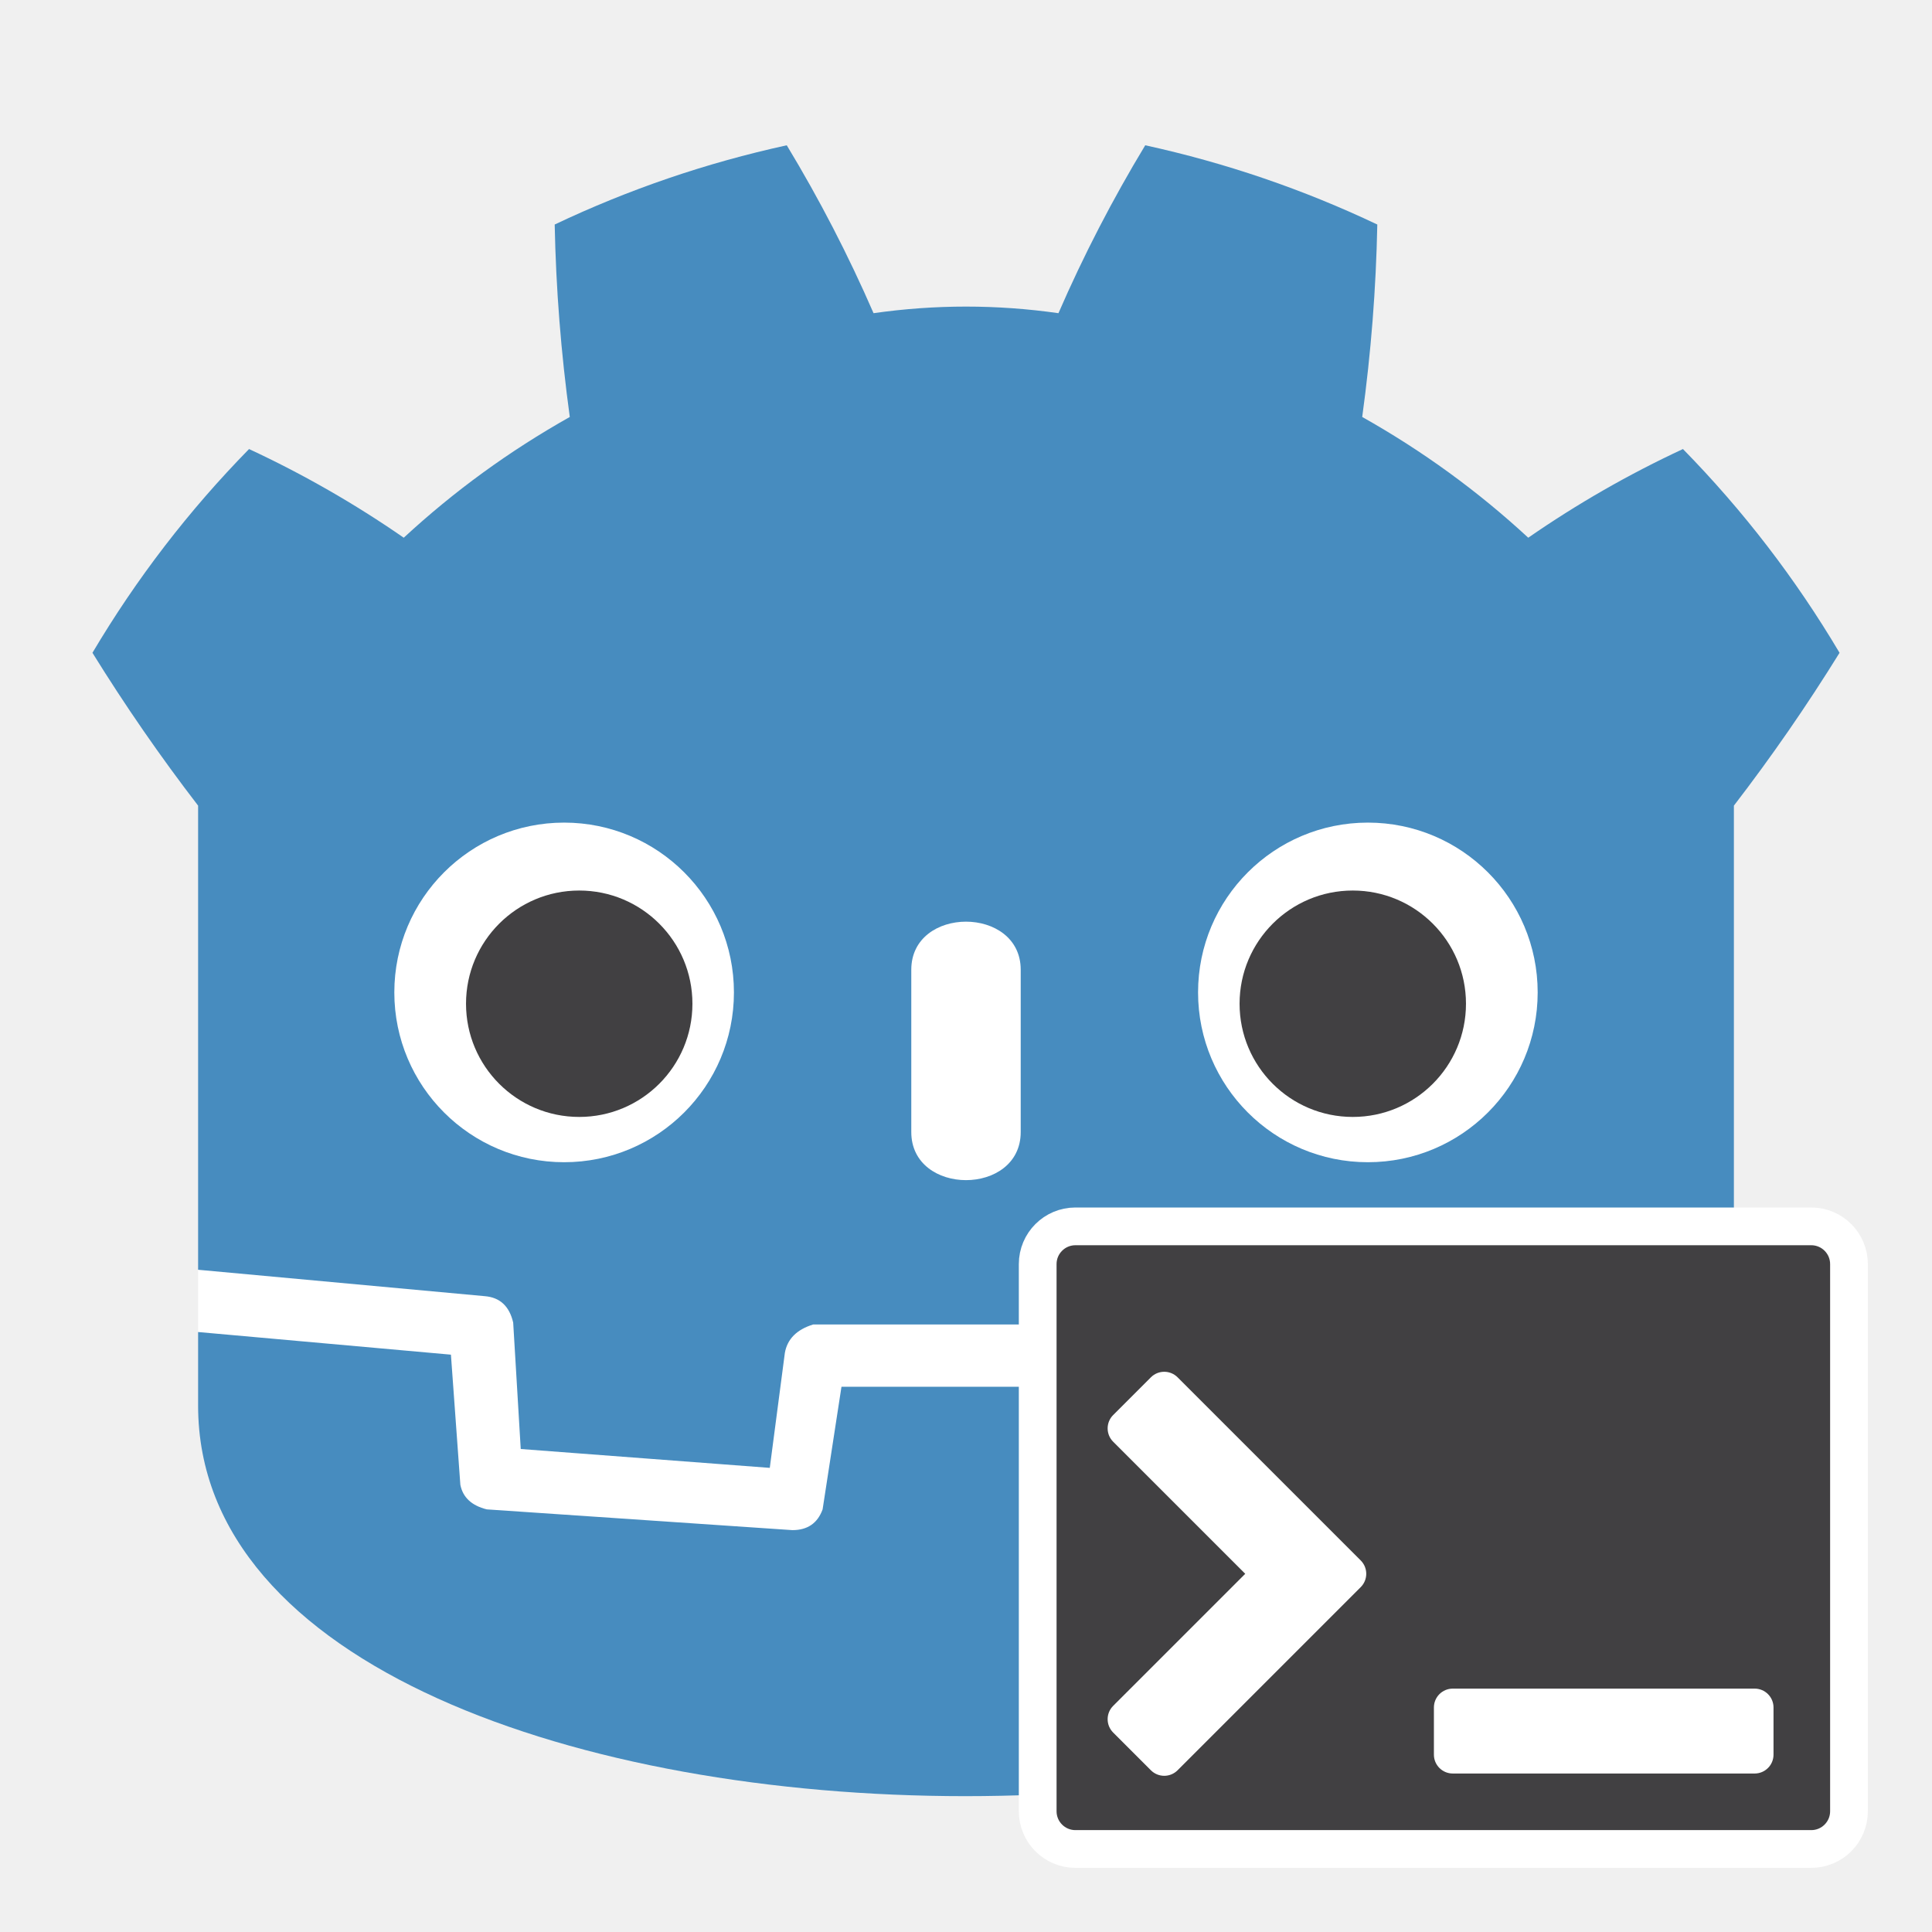
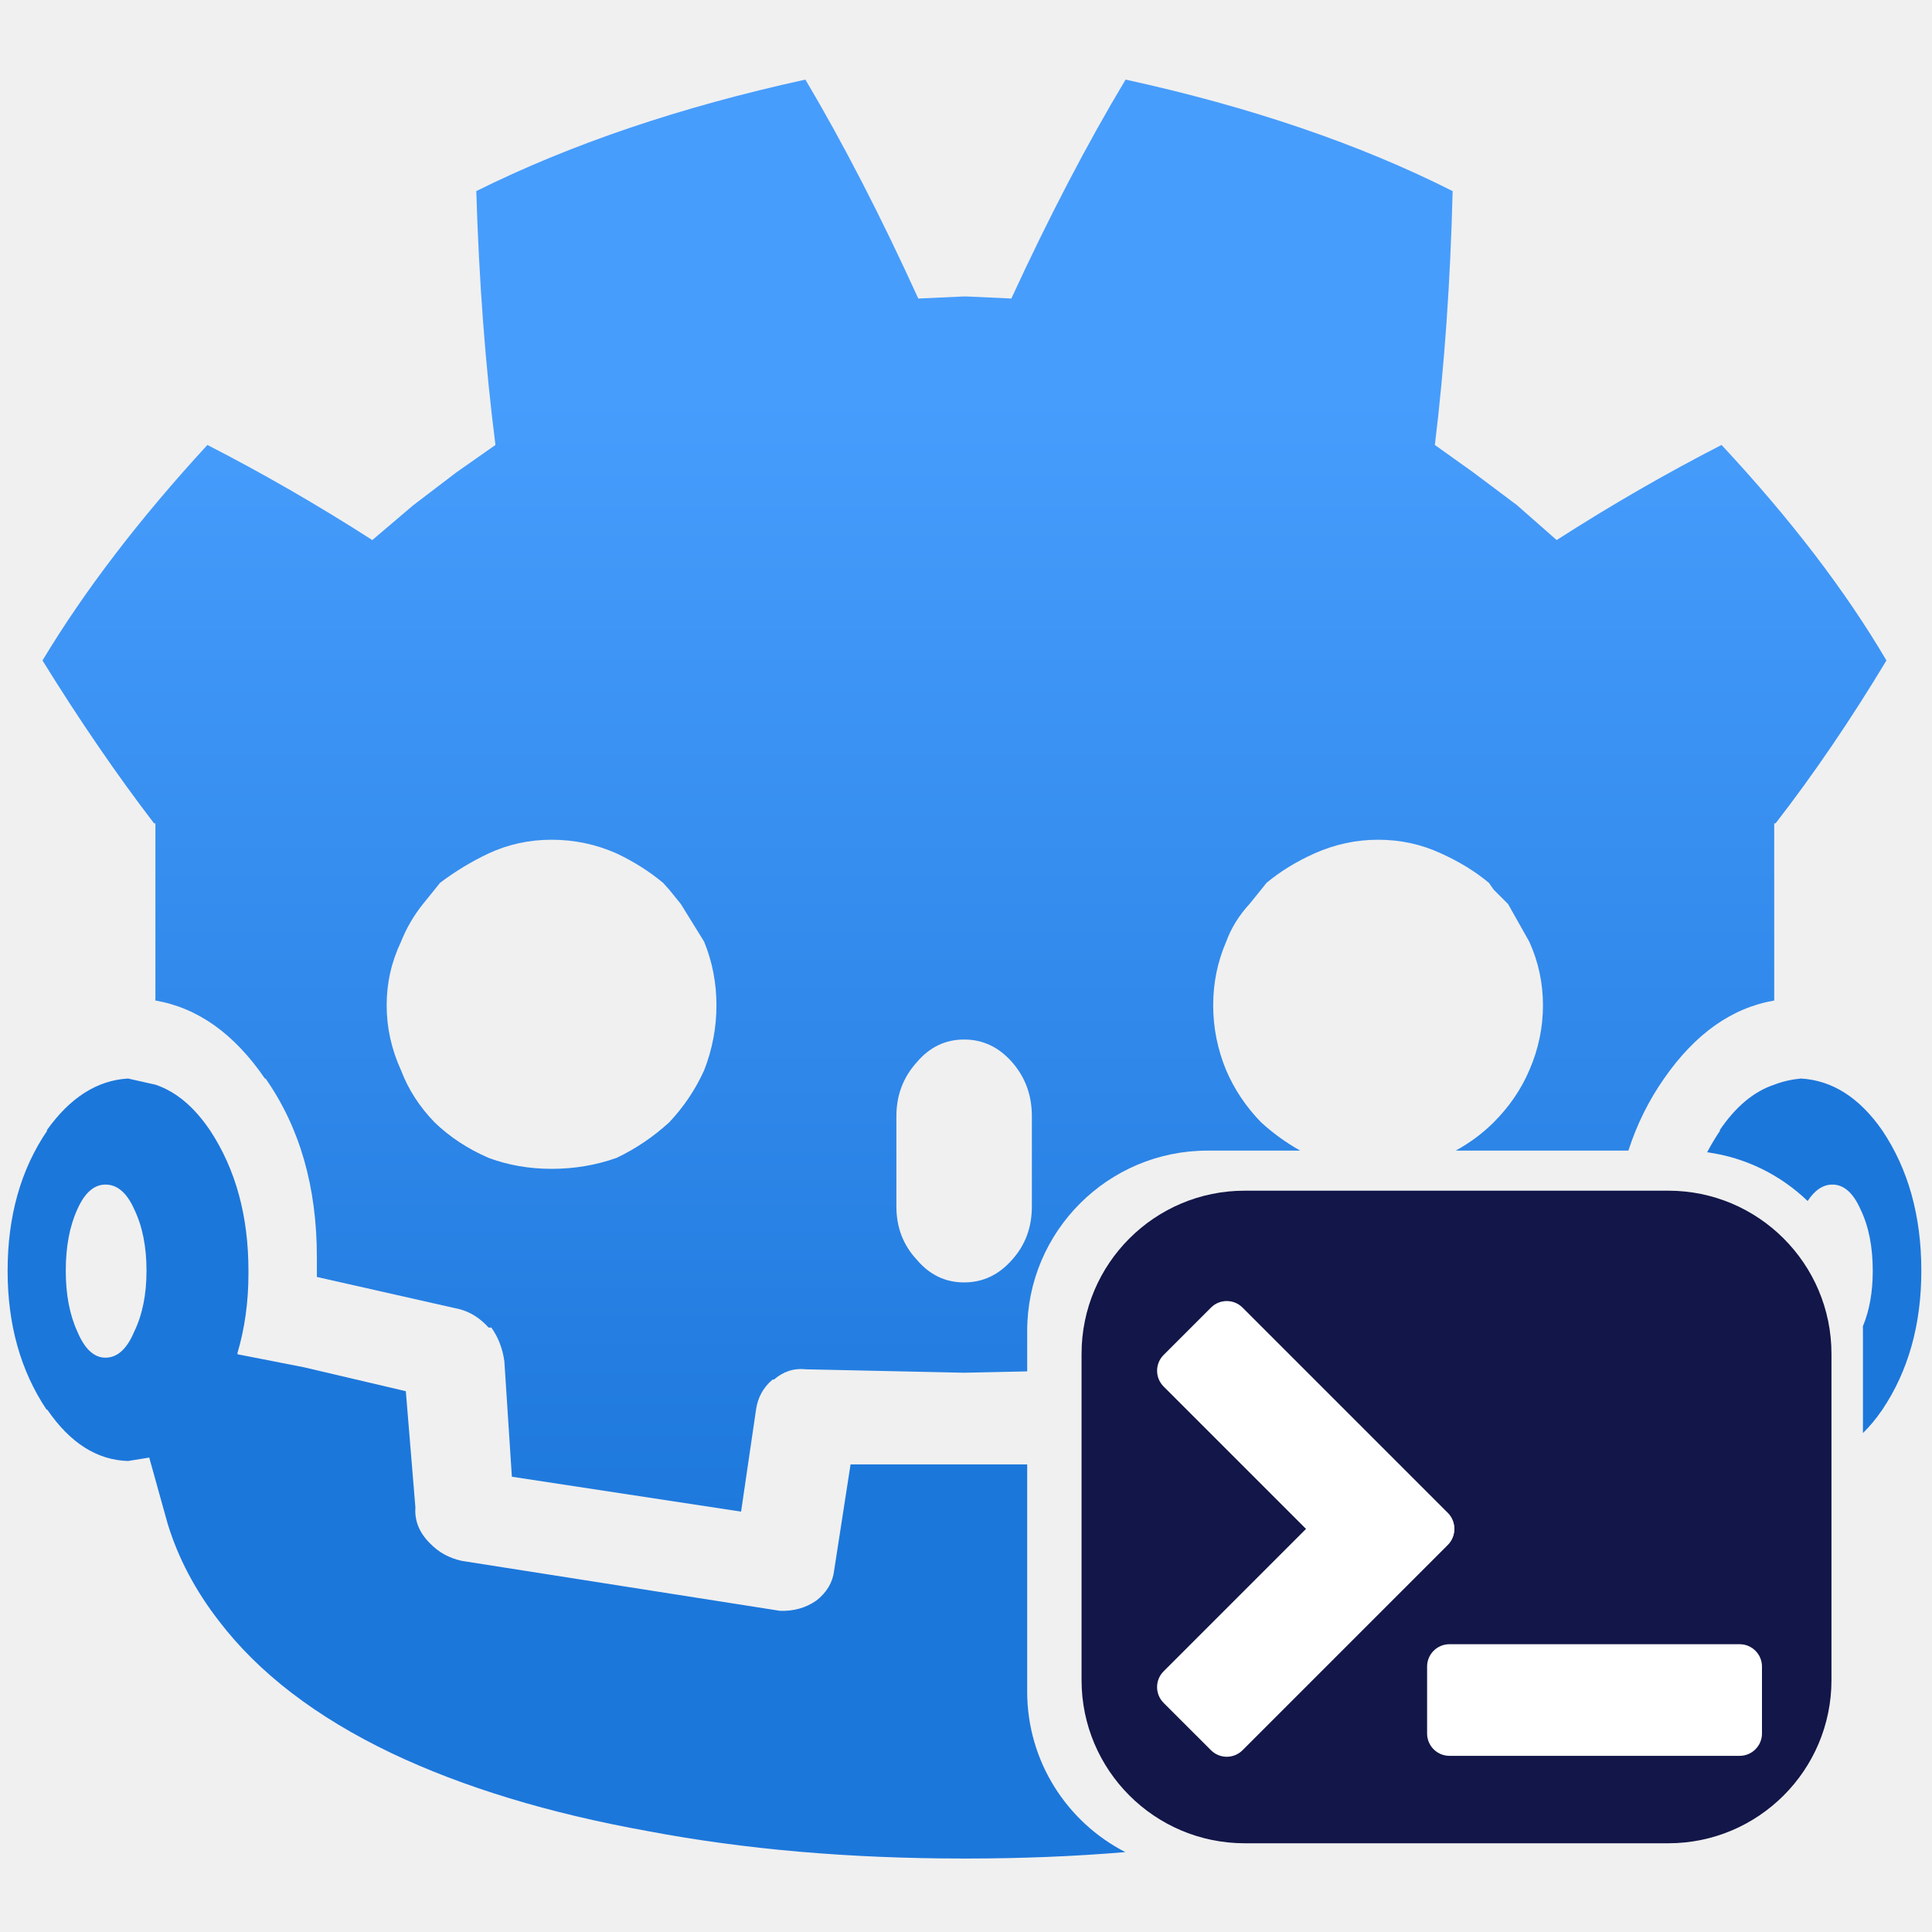
- <svg xmlns="http://www.w3.org/2000/svg" width="1024" height="1024">
-   <g fill="#fff">
-     <path d="M105 673v33q407 354 814 0v-33z" />
-     <path d="m105 673 152 14q12 1 15 14l4 67 132 10 8-61q2-11 15-15h162q13 4 15 15l8 61 132-10 4-67q3-13 15-14l152-14V427q30-39 56-81-35-59-83-108-43 20-82 47-40-37-88-64 7-51 8-102-59-28-123-42-26 43-46 89-49-7-98 0-20-46-46-89-64 14-123 42 1 51 8 102-48 27-88 64-39-27-82-47-48 49-83 108 26 42 56 81zm0 33v39c0 276 813 276 814 0v-39l-134 12-5 69q-2 10-14 13l-162 11q-12 0-16-11l-10-65H446l-10 65q-4 11-16 11l-162-11q-12-3-14-13l-5-69z" fill="#478cbf" />
-     <path d="M483 600c0 34 58 34 58 0v-86c0-34-58-34-58 0z" />
-     <circle cx="725" cy="526" r="90" />
-     <circle cx="299" cy="526" r="90" />
+ <svg xmlns="http://www.w3.org/2000/svg" width="100%" height="100%" viewBox="0 0 1024 1024" version="1.1" xml:space="preserve" style="fill-rule:evenodd;clip-rule:evenodd;stroke-linejoin:round;stroke-miterlimit:2;">
+   <g transform="matrix(1,0,0,1,119.846,37.9259)">
+     <g transform="matrix(7.25286,0,0,7.25286,-115.812,-829.823)">
+       <path d="M74.508,209.401L69.9,209.5L58.35,209.25C57.483,209.15 56.7,209.4 56,210L55.9,210C55.233,210.567 54.833,211.283 54.7,212.15L53.6,219.65L36.85,217.1L36.3,208.65C36.167,207.717 35.85,206.9 35.35,206.2L35.15,206.2C34.517,205.5 33.8,205.05 33,204.85L22.6,202.5L22.6,201.05C22.6,195.917 21.35,191.567 18.85,188L18.8,188C16.567,184.733 13.9,182.833 10.8,182.3L10.8,169.35L10.7,169.35C7.967,165.783 5.25,161.817 2.55,157.45C5.617,152.35 9.633,147.1 14.6,141.7C18.633,143.767 22.65,146.083 26.65,148.65L29.65,146.1L32.8,143.7L35.65,141.7C34.917,135.967 34.45,129.783 34.25,123.15C41.15,119.717 49.167,117 58.3,115C61.067,119.667 63.817,125 66.55,131L69.85,130.85L70.1,130.85L73.35,131C76.117,125 78.9,119.667 81.7,115C90.833,117 98.8,119.717 105.6,123.15C105.433,129.783 105,135.967 104.3,141.7L107.1,143.7L110.3,146.1L113.2,148.65C117.2,146.083 121.217,143.767 125.25,141.7C130.283,147.1 134.3,152.35 137.3,157.45C134.667,161.817 131.967,165.783 129.2,169.35L129.1,169.35L129.1,182.3C126,182.833 123.317,184.733 121.05,188C119.93,189.599 119.06,191.355 118.442,193.268L105.824,193.268C106.872,192.692 107.797,192.003 108.6,191.2C109.733,190.067 110.6,188.8 111.2,187.4C111.867,185.867 112.2,184.283 112.2,182.65C112.2,181.017 111.867,179.467 111.2,178L109.65,175.25L108.6,174.2L108.25,173.7C107.25,172.867 106.083,172.15 104.75,171.55C103.317,170.883 101.783,170.55 100.15,170.55C98.55,170.55 97,170.883 95.5,171.55C94.167,172.15 93,172.867 92,173.7L91.6,174.2L90.75,175.25C89.983,176.083 89.417,177 89.05,178C88.417,179.467 88.1,181.017 88.1,182.65C88.1,184.283 88.417,185.867 89.05,187.4C89.65,188.8 90.5,190.067 91.6,191.2C92.478,192.003 93.432,192.692 94.46,193.268L87.685,193.268C80.412,193.268 74.508,199.173 74.508,206.445L74.508,209.401ZM51.8,182.65C51.8,181.017 51.5,179.467 50.9,178L49.2,175.25L48.35,174.2L47.9,173.7C46.9,172.867 45.767,172.15 44.5,171.55C43,170.883 41.417,170.55 39.75,170.55C38.117,170.55 36.583,170.883 35.15,171.55C33.883,172.15 32.7,172.867 31.6,173.7L31.2,174.2L30.35,175.25C29.683,176.083 29.15,177 28.75,178C28.05,179.467 27.7,181.017 27.7,182.65C27.7,184.283 28.05,185.867 28.75,187.4C29.283,188.8 30.1,190.067 31.2,191.2C32.3,192.267 33.617,193.133 35.15,193.8C36.583,194.333 38.117,194.6 39.75,194.6C41.417,194.6 43,194.333 44.5,193.8C45.9,193.133 47.183,192.267 48.35,191.2C49.417,190.067 50.267,188.8 50.9,187.4C51.5,185.867 51.8,184.283 51.8,182.65ZM69.9,185.15C68.533,185.15 67.383,185.7 66.45,186.8C65.45,187.9 64.95,189.217 64.95,190.75L64.95,197.35C64.95,198.883 65.45,200.183 66.45,201.25C67.383,202.35 68.533,202.9 69.9,202.9C71.267,202.9 72.433,202.35 73.4,201.25C74.367,200.183 74.85,198.883 74.85,197.35L74.85,190.75C74.85,189.217 74.367,187.9 73.4,186.8C72.433,185.7 71.267,185.15 69.9,185.15Z" style="fill:url(#_Linear1);" />
+     </g>
+     <g transform="matrix(7.25286,0,0,7.25286,-115.812,-829.823)">
+       <path d="M81.68,244.531C77.965,244.843 74.105,245 70.1,245L69.85,245C61.517,245 53.833,244.333 46.8,243C39.567,241.7 33.317,239.8 28.05,237.3C22.55,234.667 18.35,231.45 15.45,227.65C13.717,225.417 12.467,223.05 11.7,220.55L10.35,215.7L8.8,215.95C6.533,215.883 4.567,214.633 2.9,212.2L2.85,212.2C0.95,209.367 0,205.983 0,202.05C0,198.05 0.967,194.633 2.9,191.8L2.85,191.8C4.55,189.4 6.533,188.133 8.8,188L10.8,188.45C12.3,188.95 13.633,190.067 14.8,191.8C16.667,194.633 17.6,198.05 17.6,202.05L17.6,202.25C17.6,204.317 17.333,206.25 16.8,208.05L16.8,208.15L21.65,209.1L29.1,210.85L29.8,219.35C29.733,220.317 30.083,221.183 30.85,221.95C31.483,222.617 32.267,223.05 33.2,223.25L56.45,226.9C57.45,226.933 58.333,226.683 59.1,226.15C59.867,225.55 60.3,224.817 60.4,223.95L61.6,216.2L74.508,216.2L74.508,232.8C74.508,237.91 77.423,242.345 81.68,244.531ZM124.199,193.389C124.484,192.84 124.802,192.311 125.15,191.8L125.1,191.8C126.267,190.067 127.6,188.95 129.1,188.45C129.7,188.217 130.35,188.067 131.05,188C133.35,188.133 135.333,189.4 137,191.8C138.9,194.633 139.85,198.05 139.85,202.05C139.85,205.983 138.9,209.367 137,212.2C136.551,212.856 136.079,213.425 135.583,213.909L135.583,206.445C135.583,206.331 135.582,206.217 135.579,206.103C136.06,204.953 136.3,203.601 136.3,202.05C136.3,200.283 136,198.783 135.4,197.55C134.867,196.35 134.183,195.75 133.35,195.75C132.669,195.75 132.066,196.151 131.541,196.952C129.578,195.062 127.031,193.775 124.199,193.389ZM10.15,202.05C10.15,200.283 9.85,198.783 9.25,197.55C8.717,196.35 8.017,195.75 7.15,195.75C6.317,195.75 5.633,196.35 5.1,197.55C4.533,198.783 4.25,200.283 4.25,202.05C4.25,203.783 4.533,205.267 5.1,206.5C5.633,207.767 6.317,208.4 7.15,208.4C8.017,208.4 8.717,207.767 9.25,206.5C9.85,205.267 10.15,203.783 10.15,202.05Z" style="fill:rgb(28,119,219);" />
+     </g>
+     <g transform="matrix(1.00383,0,0,0.938272,-144.885,-16.0507)">
+       <path d="M991.953,741.452L991.953,925.772C991.953,976.636 953.354,1017.93 905.811,1017.93L682.147,1017.93C634.604,1017.93 596.006,976.636 596.006,925.772L596.006,741.452C596.006,690.587 634.604,649.292 682.147,649.292L905.811,649.292C953.354,649.292 991.953,690.587 991.953,741.452Z" style="fill:rgb(18,22,72);" />
+     </g>
+     <g transform="matrix(1.05405,0,0,0.975001,-165.967,-30.2614)">
+       <path d="M929.754,898.086L929.754,934.495C929.754,941.193 924.724,946.631 918.528,946.631L772.589,946.631C766.393,946.631 761.363,941.193 761.363,934.495L761.363,898.086C761.363,891.388 766.393,885.95 772.589,885.95L918.528,885.95C924.724,885.95 929.754,891.388 929.754,898.086Z" style="fill:white;" />
+     </g>
+     <g transform="matrix(0.745329,-0.745329,0.68943,0.68943,-689.741,812.931)">
+       <path d="M929.754,898.086L929.754,934.495C929.754,941.193 924.724,946.631 918.528,946.631L772.589,946.631C766.393,946.631 761.363,941.193 761.363,934.495L761.363,898.086C761.363,891.388 766.393,885.95 772.589,885.95L918.528,885.95C924.724,885.95 929.754,891.388 929.754,898.086Z" style="fill:white;" />
+     </g>
+     <g transform="matrix(0.745329,0.745329,-0.68943,0.68943,573.701,-531.512)">
+       <path d="M929.754,898.086L929.754,934.495C929.754,941.193 924.724,946.631 918.528,946.631L772.589,946.631C766.393,946.631 761.363,941.193 761.363,934.495L761.363,898.086C761.363,891.388 766.393,885.95 772.589,885.95L918.528,885.95C924.724,885.95 929.754,891.388 929.754,898.086Z" style="fill:white;" />
+     </g>
  </g>
-   <g fill="#414042">
-     <circle cx="307" cy="532" r="60" />
-     <circle cx="717" cy="532" r="60" />
-   </g>
-   <rect fill="#414042" stroke-width="20" stroke="#fff" x="550" y="650" width="430" height="330" rx="20" />
-   <path fill="#fff" d="M590 750a10 10 0 0 0 0 14.142l70 70-70 70a10 10 0 0 0 0 14.142l20 20a10 10 0 0 0 14.142 0l97.071-97.071a10 10 0 0 0 0-14.142L624.142 730A10 10 0 0 0 610 730zm180 145a10 10 0 0 0-10 10v25a10 10 0 0 0 10 10h160a10 10 0 0 0 10-10v-25a10 10 0 0 0-10-10z" />
+   <defs>
+     <linearGradient id="_Linear1" x1="0" y1="0" x2="1" y2="0" gradientUnits="userSpaceOnUse" gradientTransform="matrix(5.22312e-15,85.3,-85.3,5.22312e-15,62.1546,138.5)">
+       <stop offset="0" style="stop-color:rgb(71,157,252);stop-opacity:1" />
+       <stop offset="1" style="stop-color:rgb(28,119,219);stop-opacity:1" />
+     </linearGradient>
+   </defs>
</svg>
